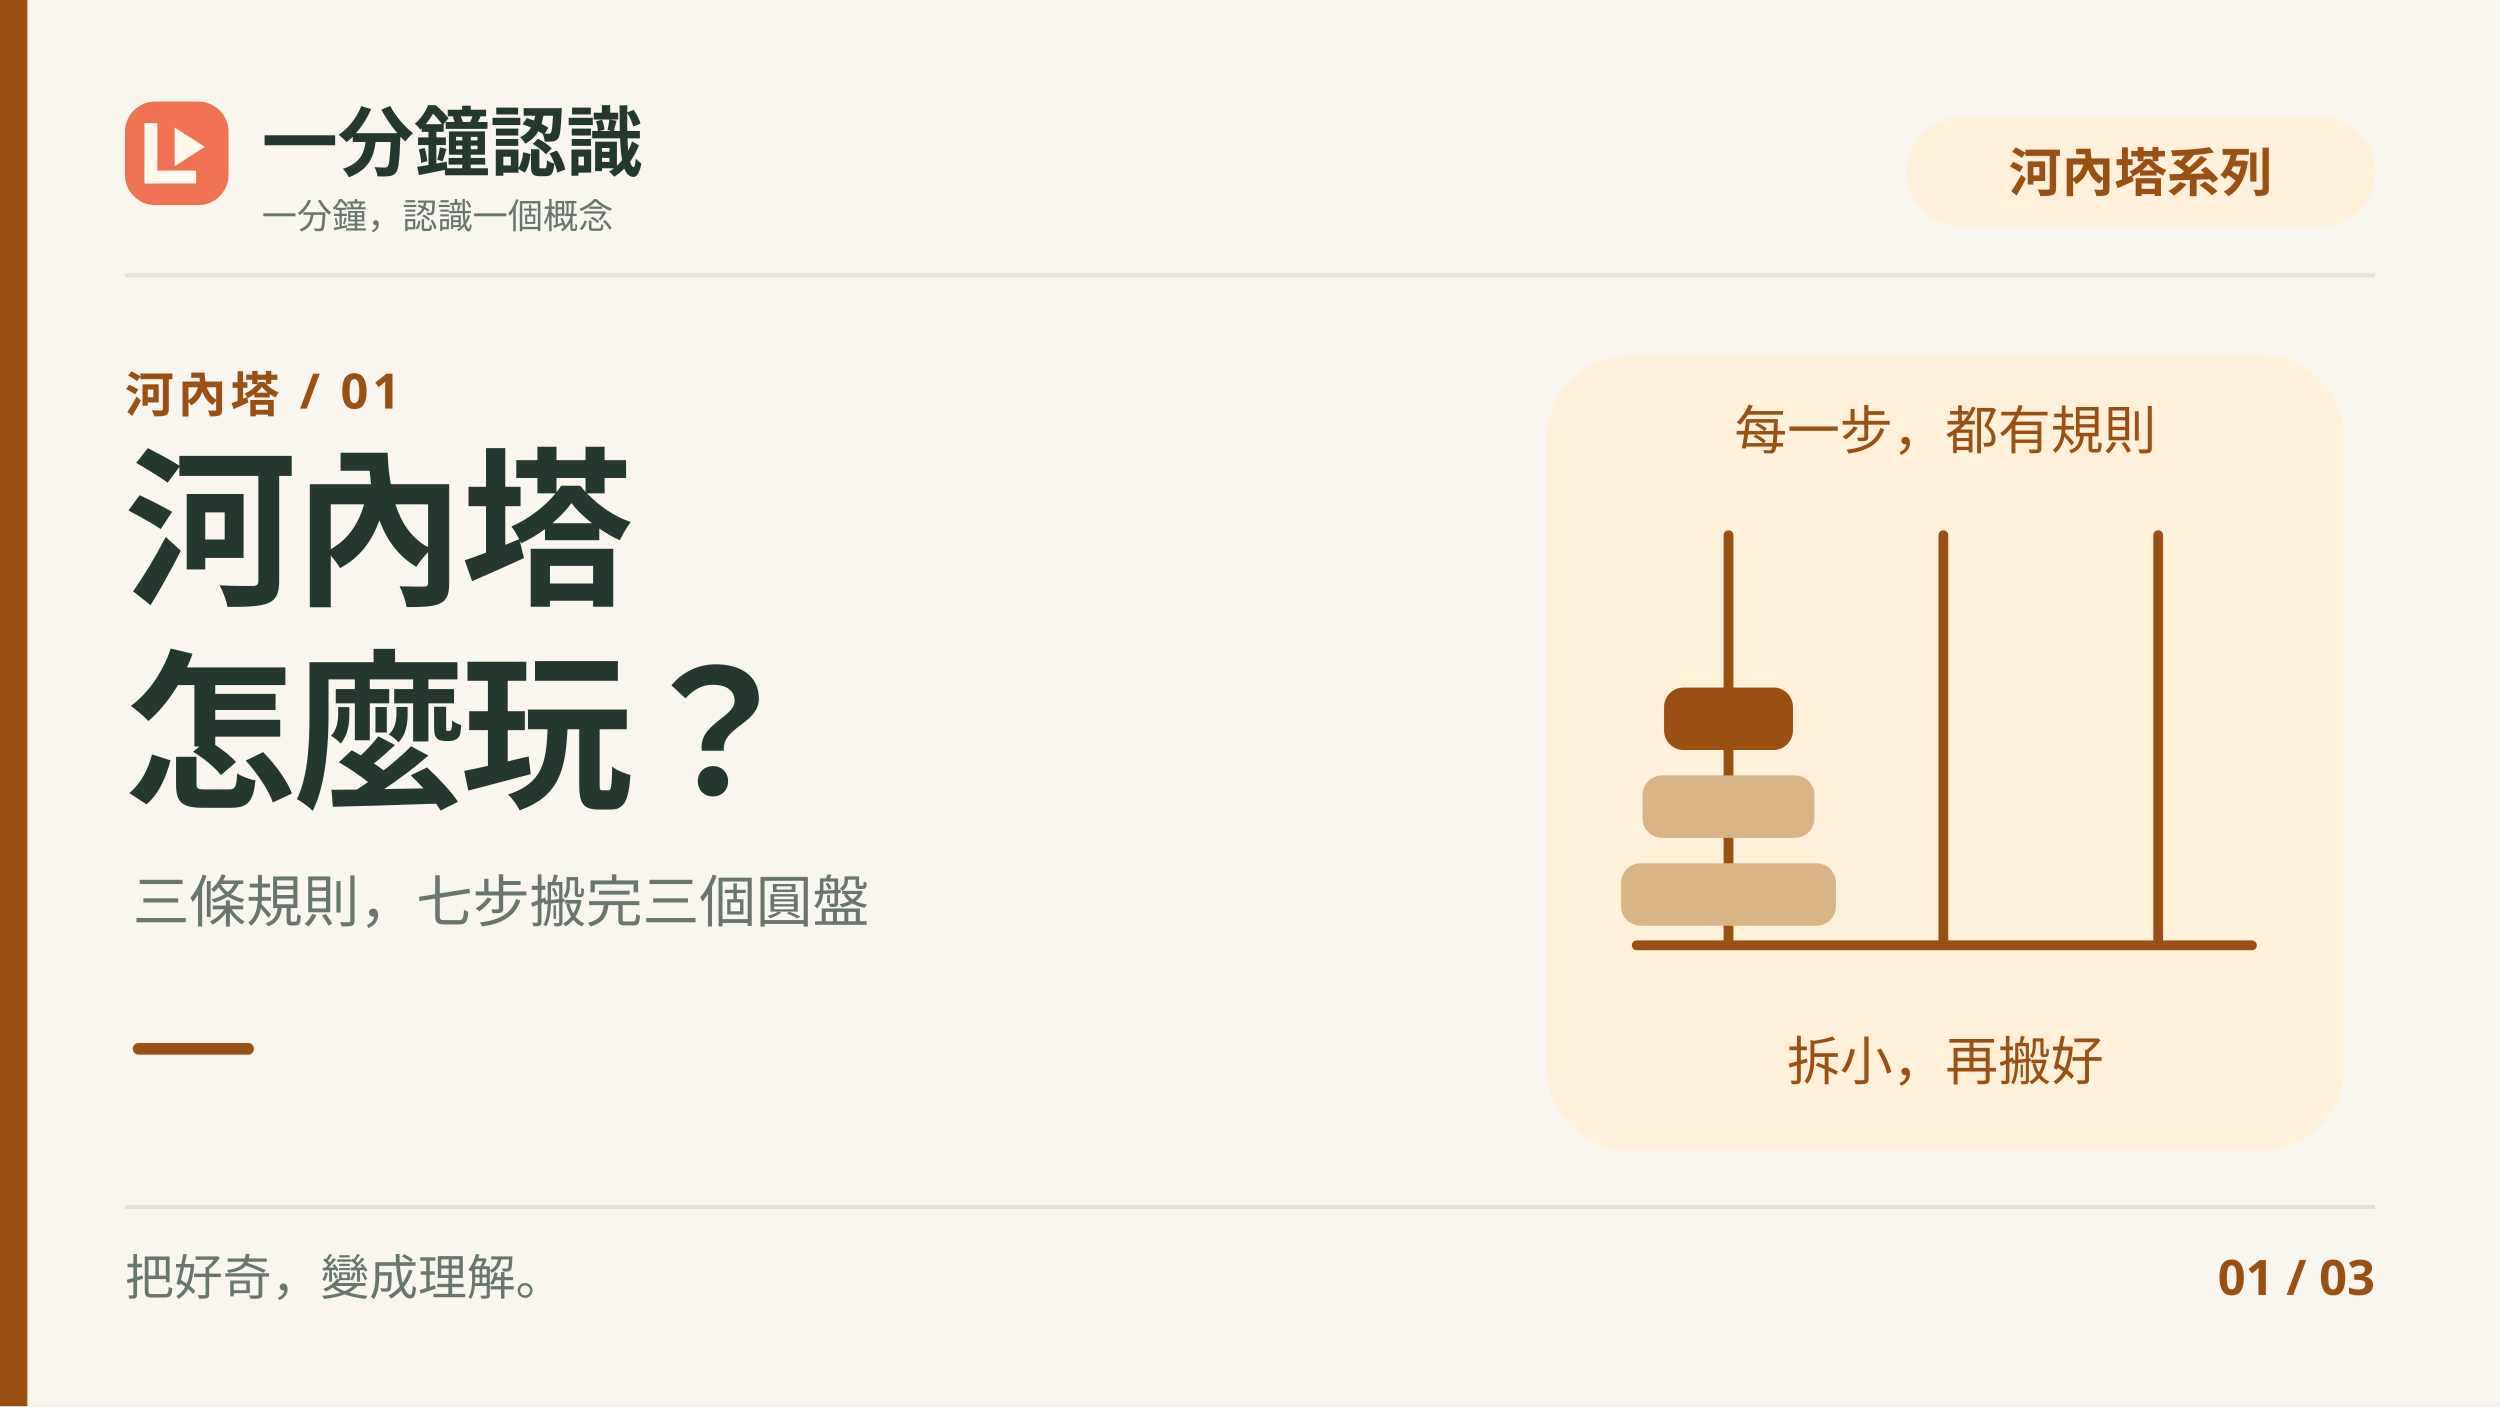
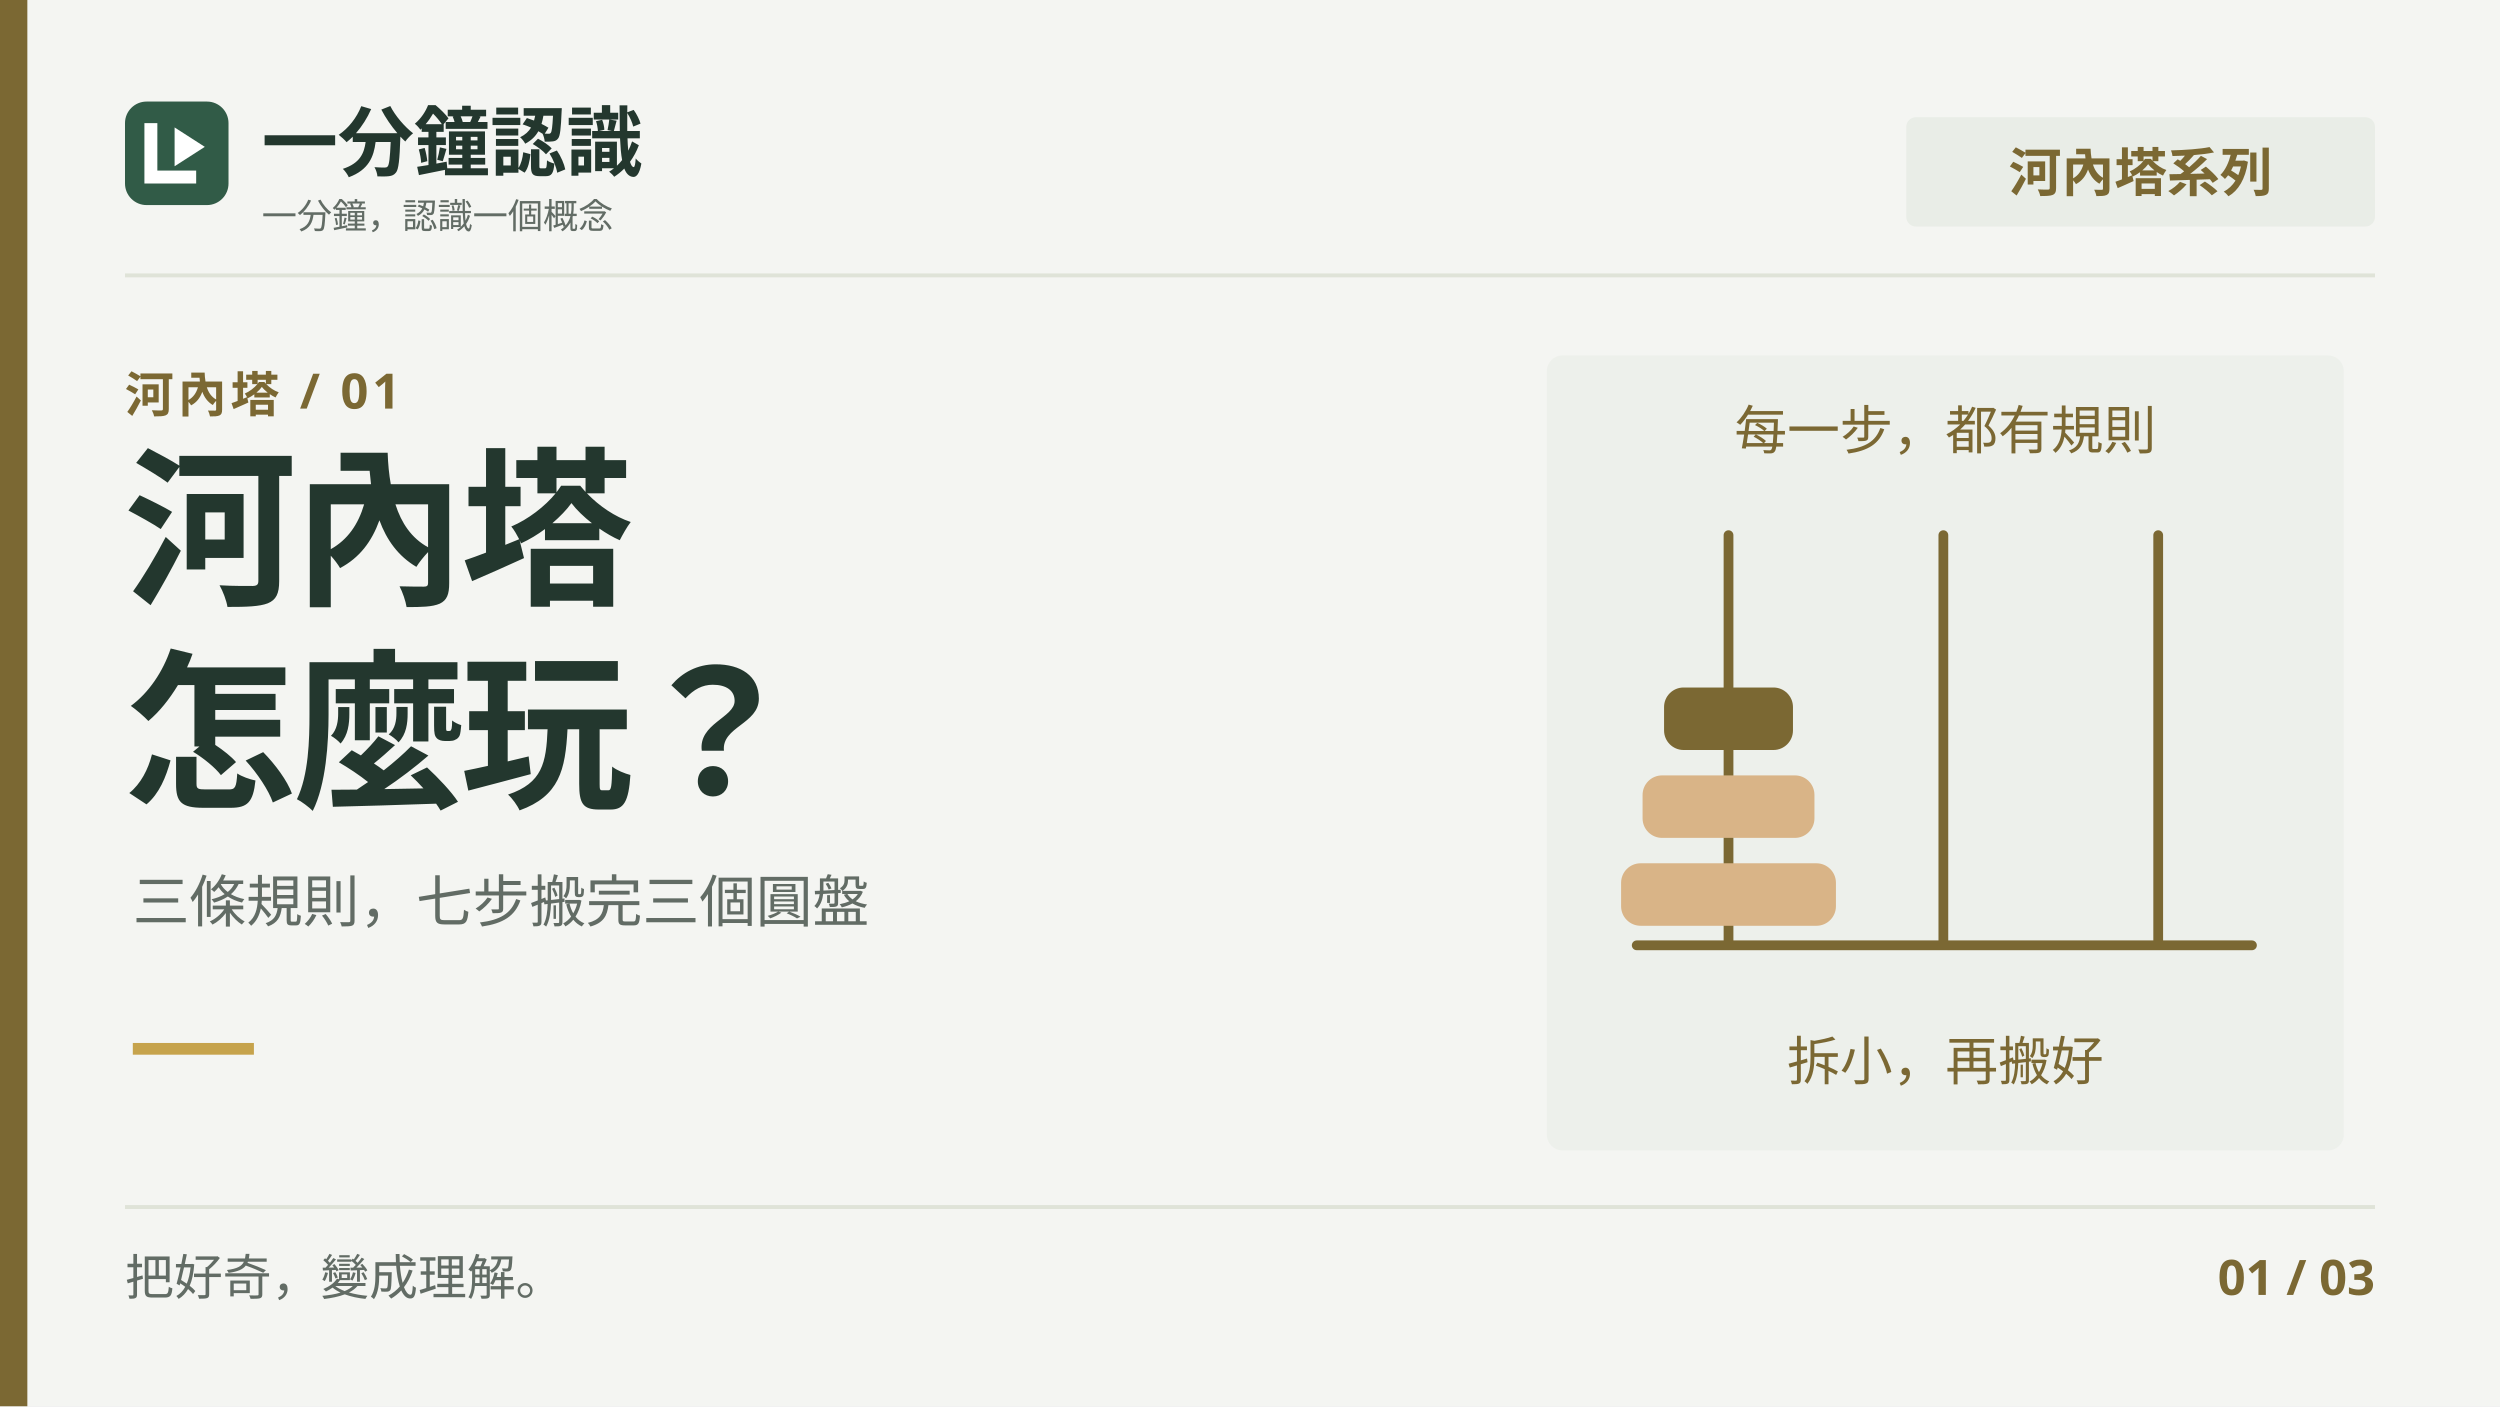
<svg xmlns="http://www.w3.org/2000/svg" width="1280" height="720" viewBox="0 0 1280 720" role="img" aria-labelledby="title desc">
  <g font-family="Microsoft JhengHei, PingFang TC, Noto Sans TC, sans-serif">
-     <rect x="0" y="0" width="1280" height="720" rx="0" fill="#f8f6ef" />
-     <rect x="0" y="0" width="14" height="720" rx="0" fill="#995012" />
+     <rect x="0" y="0" width="1280" height="720" rx="0" fill="#f4f5f2" />
+     <rect x="0" y="0" width="14" height="720" rx="0" fill="#7b6833" />
    <path d="M64 141h1152M64 618h1152" stroke="#dfe3d8" stroke-width="2" />
    <svg x="64" y="52" width="53" height="53" viewBox="0 0 48 48">
-       <rect width="48" height="48" rx="14" fill="#ef7253" />
-       <path d="M15 10v22h18v6H9V10z" fill="#fff9ee" />
-       <path d="m23 12 14 9-14 9z" fill="#fff9ee" />
+       <rect width="48" height="48" rx="10" fill="#315b47" />
+       <path d="M15 10v22h18v6H9V10z" fill="#ffffff" />
+       <path d="m23 12 14 9-14 9z" fill="#ffffff" />
    </svg>
-     <text x="134" y="87" font-size="39" fill="#24382f" font-weight="800">一分鐘認識</text>
-     <text x="134" y="117" font-size="18" fill="#68766d">一分鐘，認識一個概念</text>
-     <rect x="976" y="60" width="240" height="56" rx="28" fill="#fff0d9" />
-     <text x="1096" y="98" font-size="27" fill="#995012" text-anchor="middle" font-weight="700">河內塔系列</text>
-     <rect x="792" y="182" width="408" height="407" rx="42" fill="#fff0d9" />
-     <text x="64" y="211" font-size="25" fill="#995012" font-weight="700" letter-spacing="2">河內塔 / 01</text>
-     <text x="64" y="303" font-size="88" fill="#24382f" font-weight="800" letter-spacing="-2">河內塔</text>
-     <text x="64" y="407" font-size="88" fill="#24382f" font-weight="800" letter-spacing="-2">怎麼玩？</text>
-     <text x="68" y="472" font-size="29" fill="#68766d">三條規則，七步搬完三個圓盤</text>
-     <rect x="68" y="534" width="62" height="6" rx="3" fill="#995012" />
-     <path d="M838 484h315M885 274v210m110-210v210m110-210v210" fill="none" stroke="#995012" stroke-width="5" stroke-linecap="round" />
+     <text x="134" y="87" font-size="39" fill="#23372e" font-weight="800">一分鐘認識</text>
+     <text x="134" y="117" font-size="18" fill="#626c65">一分鐘，認識一個概念</text>
+     <rect x="976" y="60" width="240" height="56" rx="5" fill="#e9ede7" />
+     <text x="1096" y="98" font-size="27" fill="#7b6833" text-anchor="middle" font-weight="700">河內塔系列</text>
+     <rect x="792" y="182" width="408" height="407" rx="8" fill="#edf0eb" />
+     <text x="64" y="211" font-size="25" fill="#7b6833" font-weight="700" letter-spacing="2">河內塔 / 01</text>
+     <text x="64" y="303" font-size="88" fill="#23372e" font-weight="800" letter-spacing="-2">河內塔</text>
+     <text x="64" y="407" font-size="88" fill="#23372e" font-weight="800" letter-spacing="-2">怎麼玩？</text>
+     <text x="68" y="472" font-size="29" fill="#626c65">三條規則，七步搬完三個圓盤</text>
+     <rect x="68" y="534" width="62" height="6" rx="0" fill="#c6a34c" />
+     <path d="M838 484h315M885 274v210m110-210v210m110-210v210" fill="none" stroke="#7b6833" stroke-width="5" stroke-linecap="round" />
    <rect x="830" y="442" width="110" height="32" rx="10" fill="#d9b487" />
    <rect x="841" y="397" width="88" height="32" rx="10" fill="#d9b487" />
-     <rect x="852" y="352" width="66" height="32" rx="10" fill="#995012" />
-     <text x="996" y="230" font-size="27" fill="#995012" text-anchor="middle">每一步，都有規則</text>
-     <text x="996" y="553" font-size="27" fill="#995012" text-anchor="middle">拆小，再搬好</text>
-     <text x="64" y="663" font-size="25" fill="#68766d">把好奇，變成理解。</text>
-     <text x="1216" y="663" font-size="25" fill="#995012" text-anchor="end" font-weight="700">01 / 03</text>
+     <rect x="852" y="352" width="66" height="32" rx="10" fill="#7b6833" />
+     <text x="996" y="230" font-size="27" fill="#7b6833" text-anchor="middle">每一步，都有規則</text>
+     <text x="996" y="553" font-size="27" fill="#7b6833" text-anchor="middle">拆小，再搬好</text>
+     <text x="64" y="663" font-size="25" fill="#626c65">把好奇，變成理解。</text>
+     <text x="1216" y="663" font-size="25" fill="#7b6833" text-anchor="end" font-weight="700">01 / 03</text>
  </g>
</svg>
